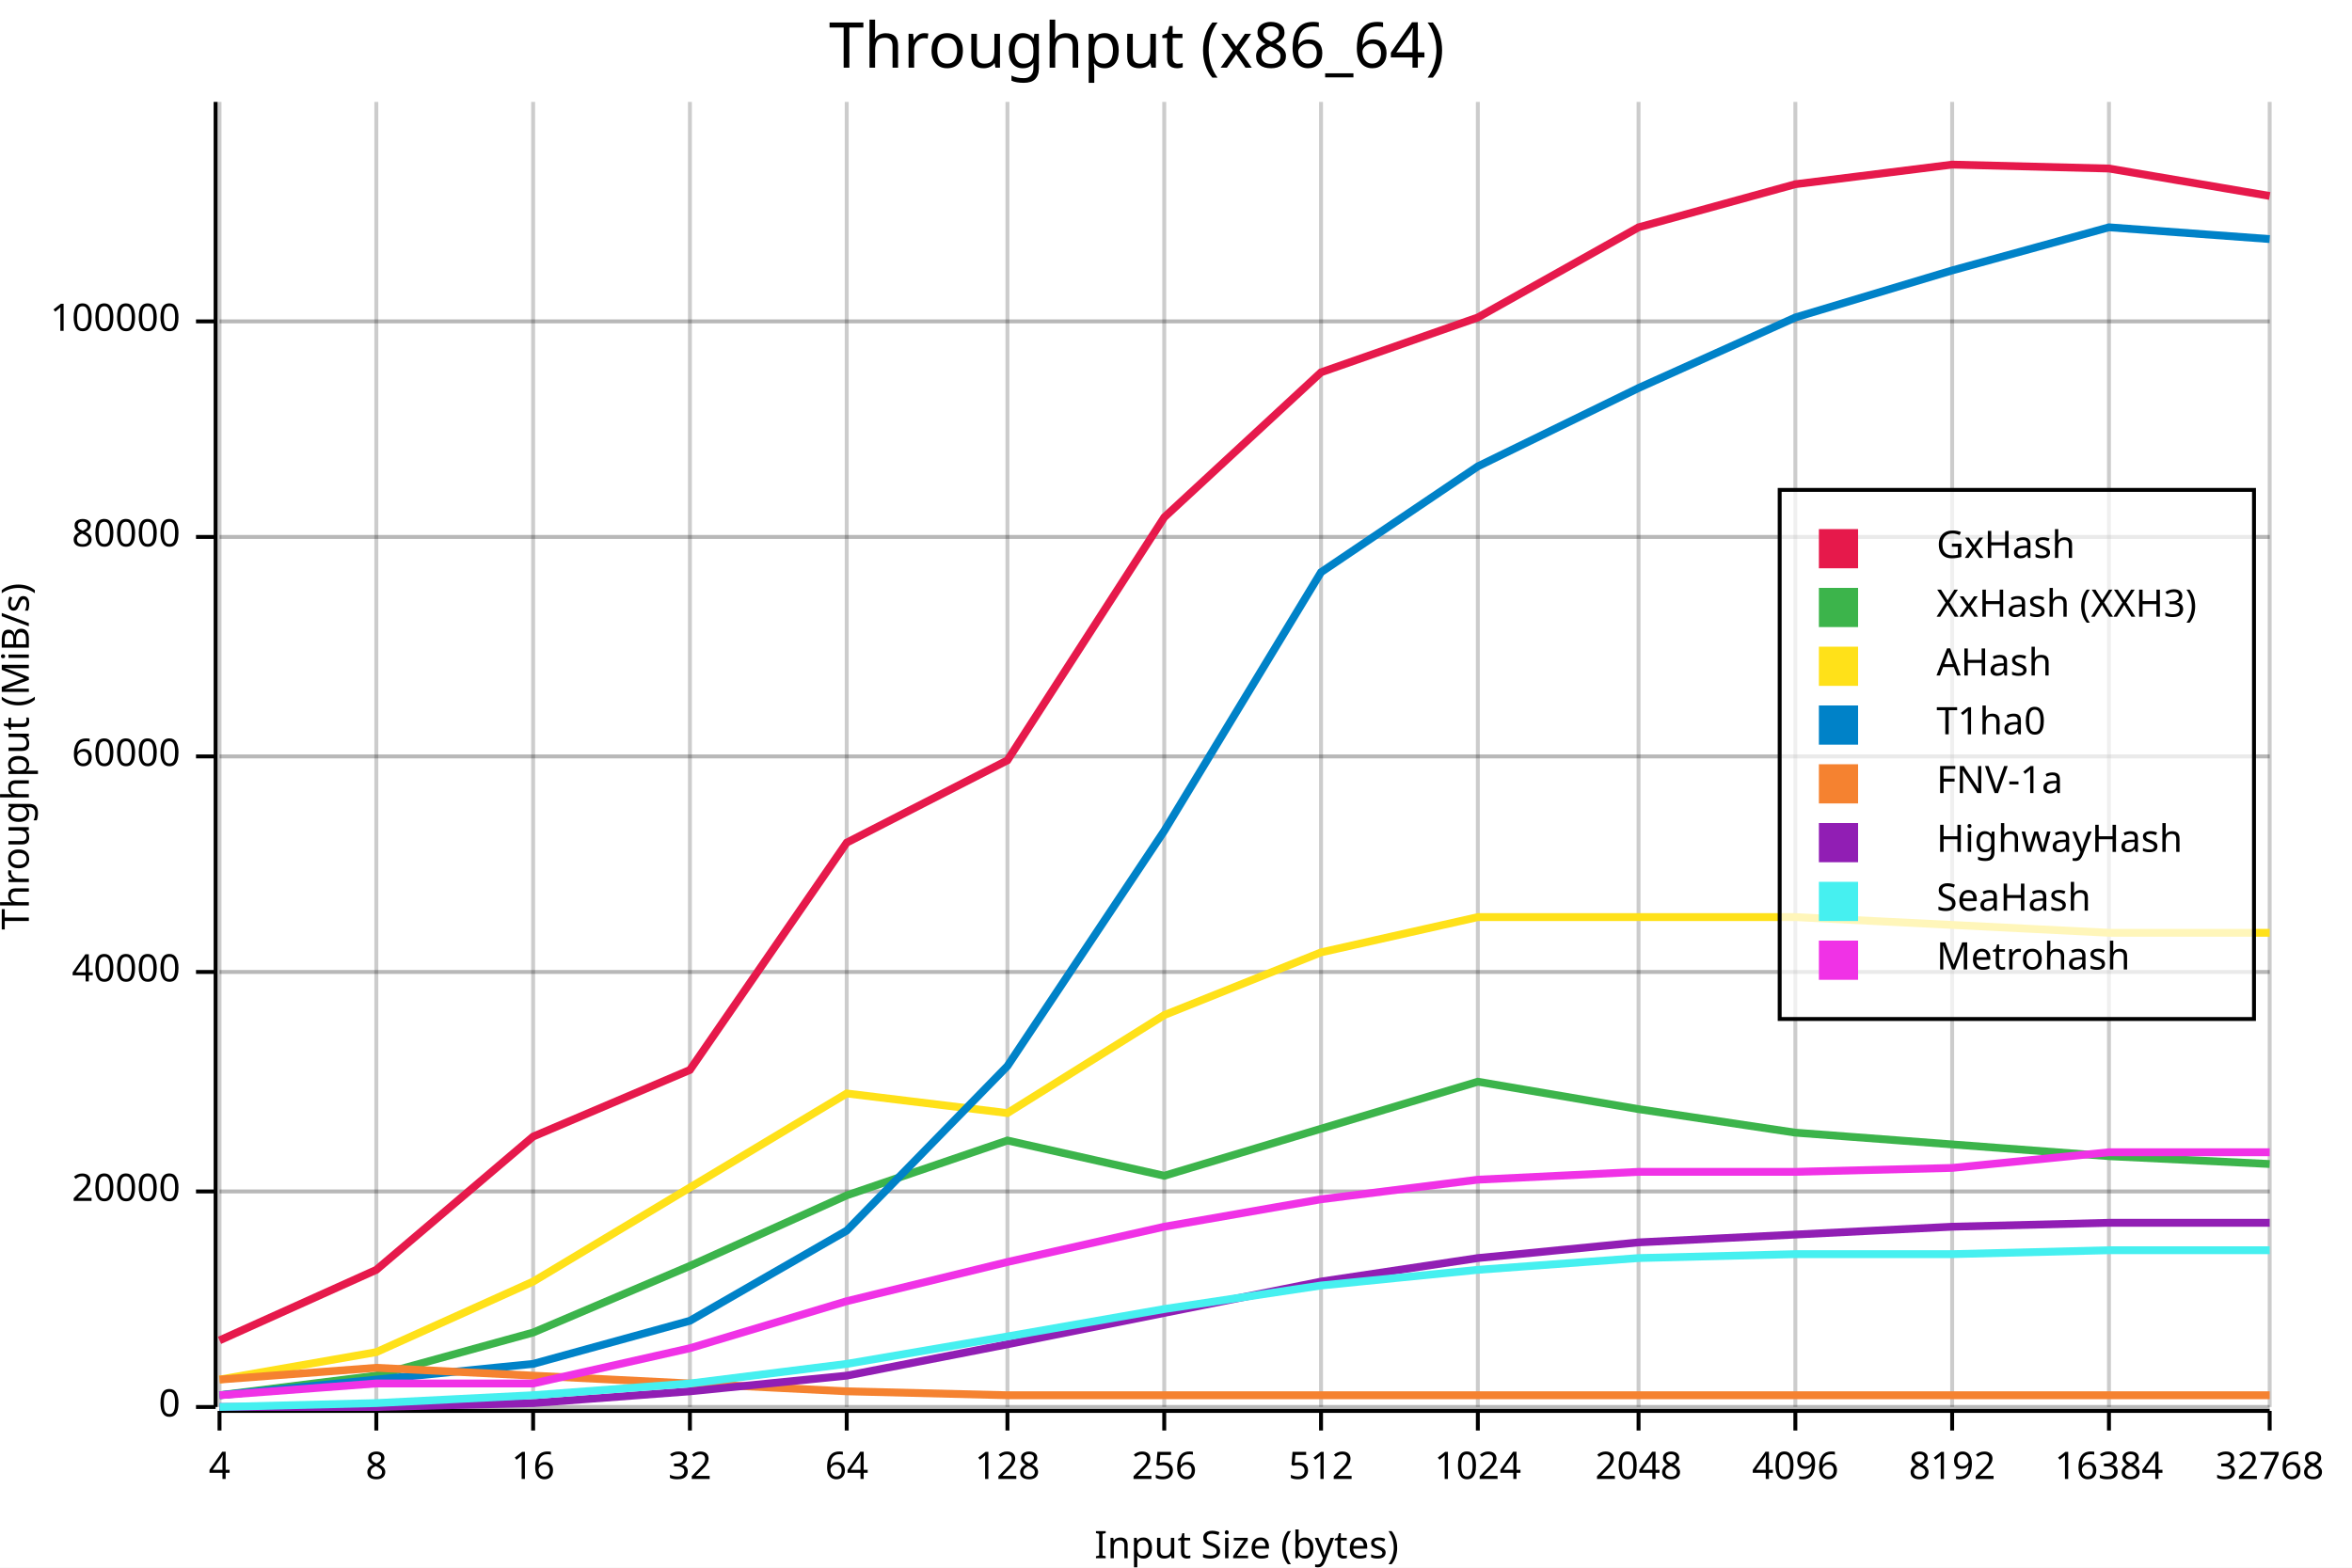
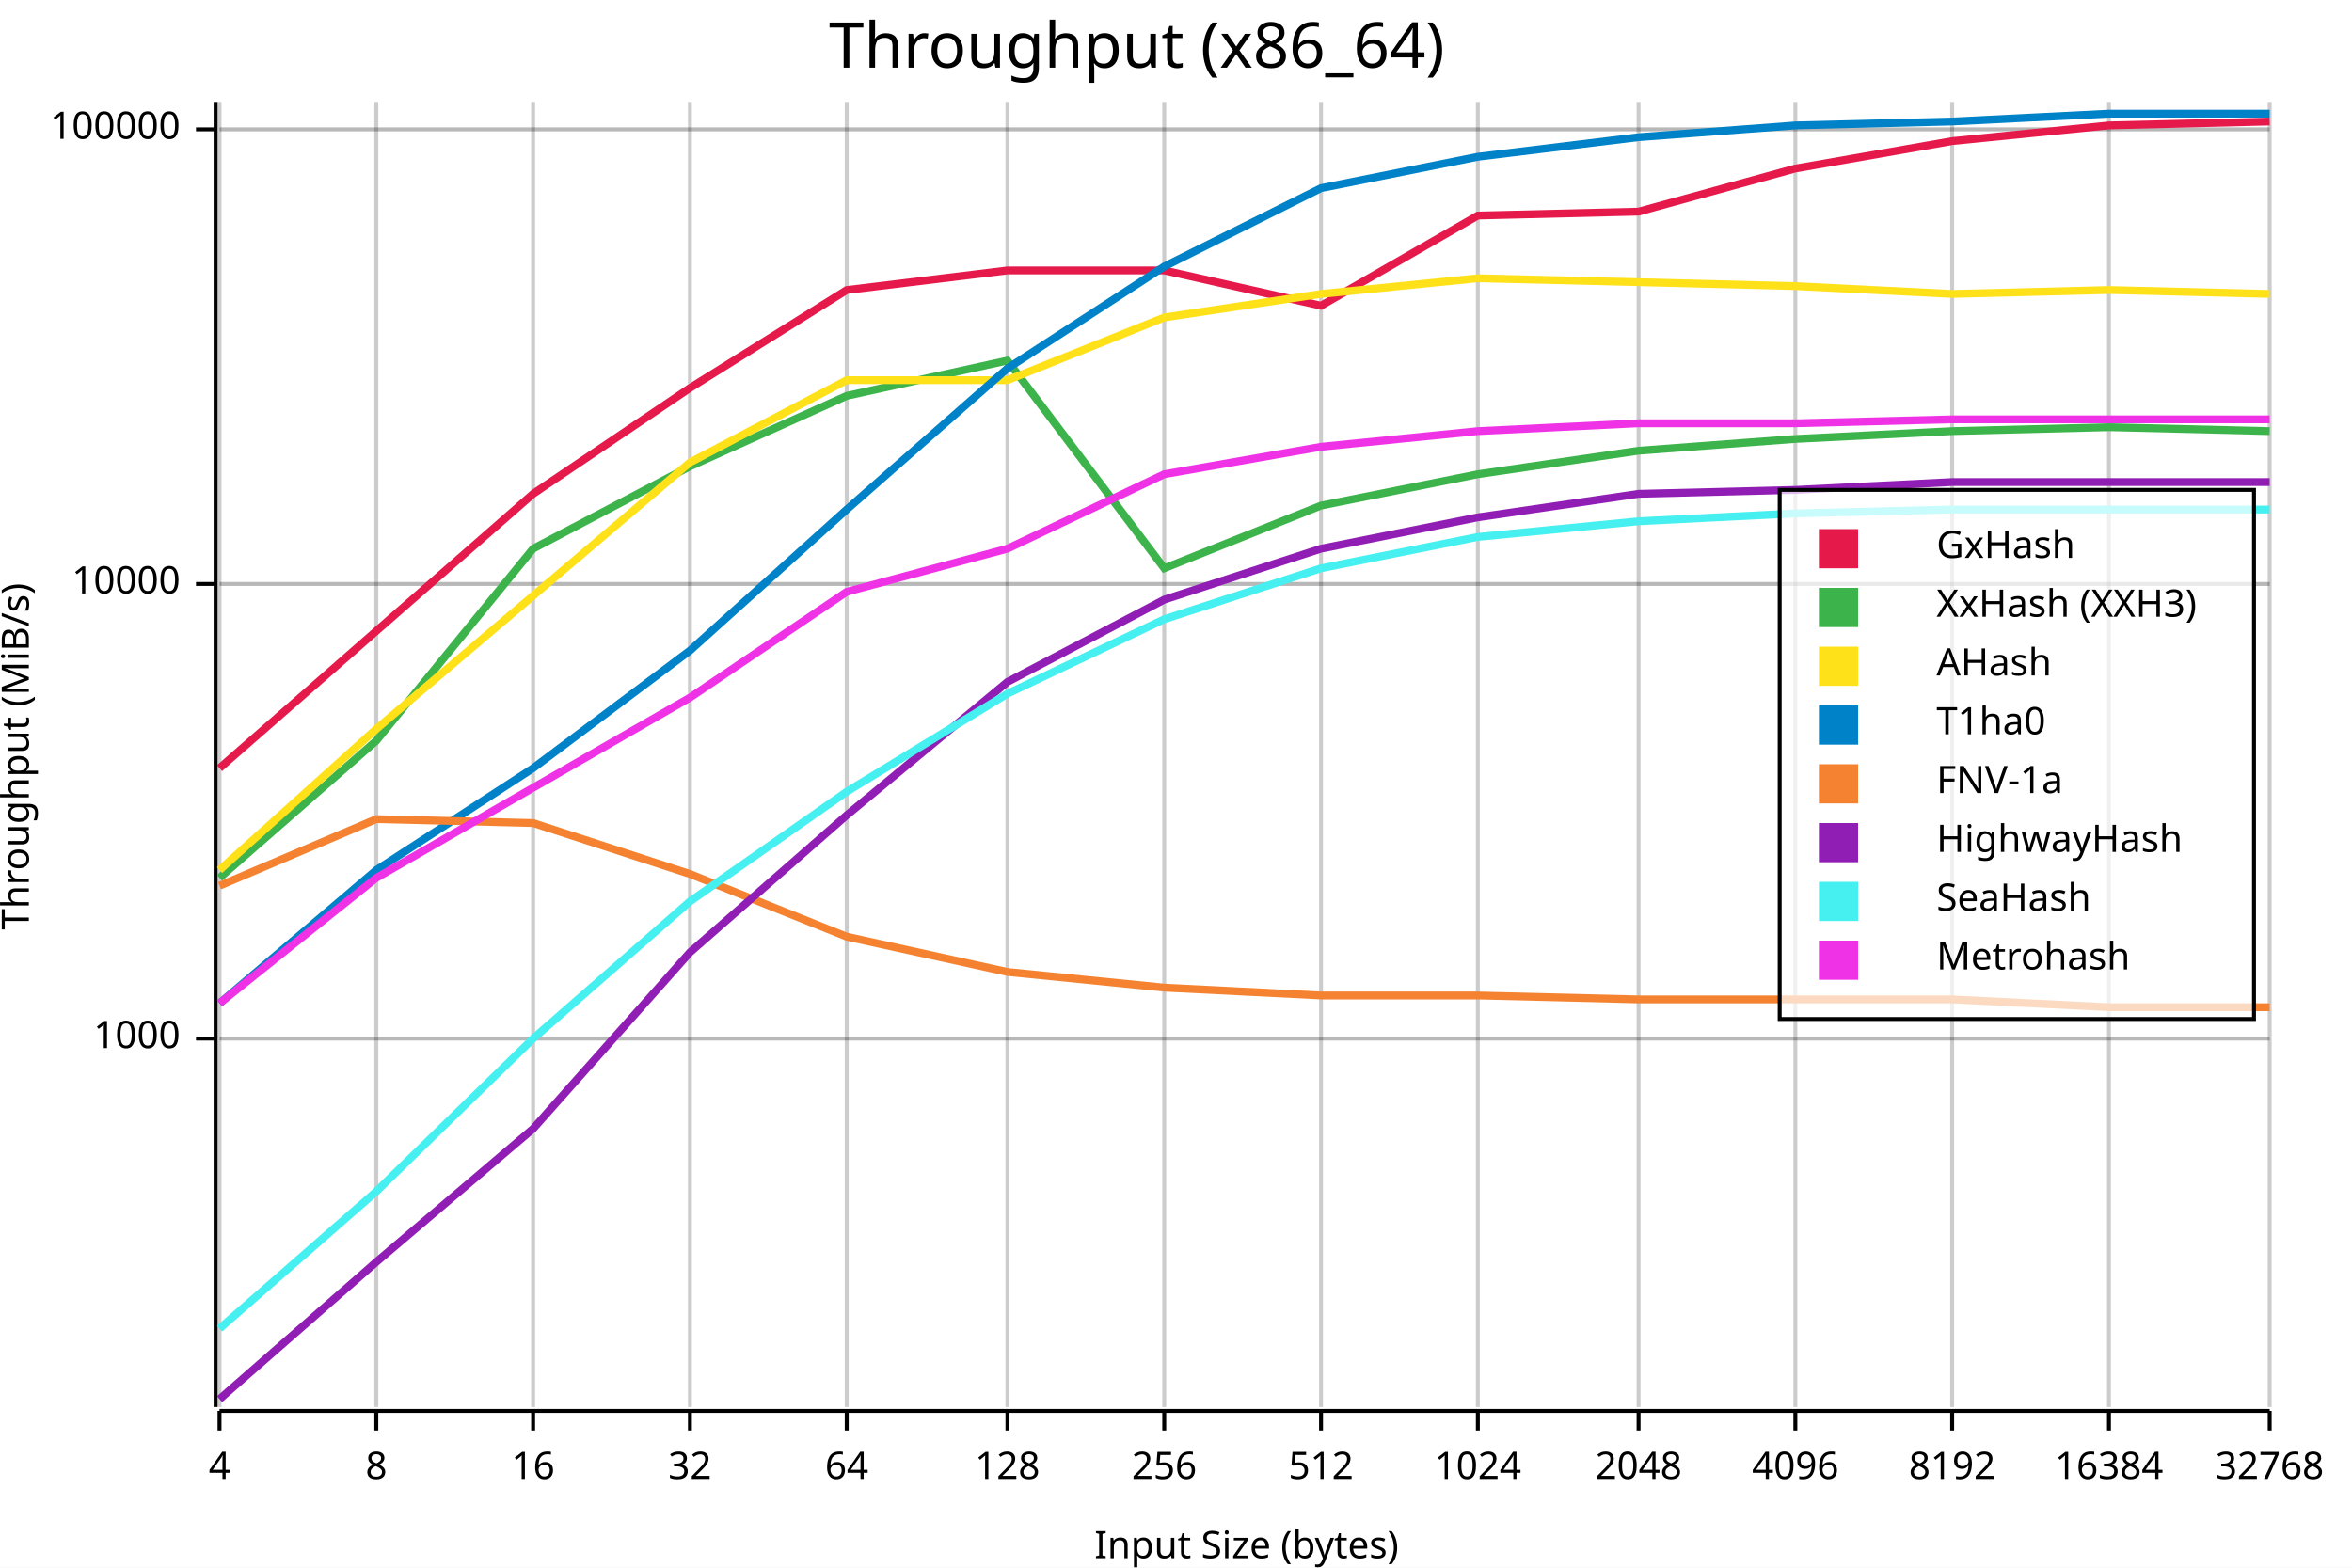
<svg xmlns="http://www.w3.org/2000/svg" width="600" height="400" viewBox="0 0 600 400">
  <rect x="0" y="0" width="600" height="400" opacity="1" fill="#FFFFFF" stroke="none" />
  <text x="290" y="5" dy="0.76em" text-anchor="middle" font-family="sans-serif" font-size="16.129" opacity="1" fill="#000000">
Throughput (x86_64)
</text>
-   <line opacity="0.1" stroke="#000000" stroke-width="1" x1="56" y1="359" x2="579" y2="359" />
-   <line opacity="0.1" stroke="#000000" stroke-width="1" x1="56" y1="304" x2="579" y2="304" />
-   <line opacity="0.1" stroke="#000000" stroke-width="1" x1="56" y1="248" x2="579" y2="248" />
-   <line opacity="0.1" stroke="#000000" stroke-width="1" x1="56" y1="193" x2="579" y2="193" />
-   <line opacity="0.1" stroke="#000000" stroke-width="1" x1="56" y1="137" x2="579" y2="137" />
-   <line opacity="0.1" stroke="#000000" stroke-width="1" x1="56" y1="82" x2="579" y2="82" />
+   <line opacity="0.1" stroke="#000000" stroke-width="1" x1="56" y1="265" x2="579" y2="265" />
+   <line opacity="0.1" stroke="#000000" stroke-width="1" x1="56" y1="149" x2="579" y2="149" />
+   <line opacity="0.1" stroke="#000000" stroke-width="1" x1="56" y1="33" x2="579" y2="33" />
  <text x="0" y="193" dy="0.76em" text-anchor="middle" font-family="sans-serif" font-size="9.677" opacity="1" fill="#000000" transform="rotate(270, 0, 193)">
Throughput (MiB/s)
</text>
  <text x="318" y="400" dy="-0.5ex" text-anchor="middle" font-family="sans-serif" font-size="9.677" opacity="1" fill="#000000">
Input Size (bytes)
</text>
  <line opacity="0.2" stroke="#000000" stroke-width="1" x1="56" y1="359" x2="56" y2="26" />
  <line opacity="0.2" stroke="#000000" stroke-width="1" x1="96" y1="359" x2="96" y2="26" />
  <line opacity="0.2" stroke="#000000" stroke-width="1" x1="136" y1="359" x2="136" y2="26" />
  <line opacity="0.2" stroke="#000000" stroke-width="1" x1="176" y1="359" x2="176" y2="26" />
  <line opacity="0.2" stroke="#000000" stroke-width="1" x1="216" y1="359" x2="216" y2="26" />
  <line opacity="0.2" stroke="#000000" stroke-width="1" x1="257" y1="359" x2="257" y2="26" />
  <line opacity="0.2" stroke="#000000" stroke-width="1" x1="297" y1="359" x2="297" y2="26" />
  <line opacity="0.2" stroke="#000000" stroke-width="1" x1="337" y1="359" x2="337" y2="26" />
  <line opacity="0.2" stroke="#000000" stroke-width="1" x1="377" y1="359" x2="377" y2="26" />
  <line opacity="0.2" stroke="#000000" stroke-width="1" x1="418" y1="359" x2="418" y2="26" />
  <line opacity="0.2" stroke="#000000" stroke-width="1" x1="458" y1="359" x2="458" y2="26" />
  <line opacity="0.2" stroke="#000000" stroke-width="1" x1="498" y1="359" x2="498" y2="26" />
  <line opacity="0.2" stroke="#000000" stroke-width="1" x1="538" y1="359" x2="538" y2="26" />
  <line opacity="0.2" stroke="#000000" stroke-width="1" x1="579" y1="359" x2="579" y2="26" />
-   <line opacity="0.2" stroke="#000000" stroke-width="1" x1="56" y1="359" x2="579" y2="359" />
-   <line opacity="0.2" stroke="#000000" stroke-width="1" x1="56" y1="304" x2="579" y2="304" />
-   <line opacity="0.2" stroke="#000000" stroke-width="1" x1="56" y1="248" x2="579" y2="248" />
-   <line opacity="0.2" stroke="#000000" stroke-width="1" x1="56" y1="193" x2="579" y2="193" />
-   <line opacity="0.2" stroke="#000000" stroke-width="1" x1="56" y1="137" x2="579" y2="137" />
-   <line opacity="0.2" stroke="#000000" stroke-width="1" x1="56" y1="82" x2="579" y2="82" />
+   <line opacity="0.2" stroke="#000000" stroke-width="1" x1="56" y1="265" x2="579" y2="265" />
+   <line opacity="0.2" stroke="#000000" stroke-width="1" x1="56" y1="149" x2="579" y2="149" />
+   <line opacity="0.2" stroke="#000000" stroke-width="1" x1="56" y1="33" x2="579" y2="33" />
  <polyline fill="none" opacity="1" stroke="#000000" stroke-width="1" points="55,26 55,359 " />
-   <text x="46" y="359" dy="0.5ex" text-anchor="end" font-family="sans-serif" font-size="9.677" opacity="1" fill="#000000">
- 0
+   <text x="46" y="265" dy="0.5ex" text-anchor="end" font-family="sans-serif" font-size="9.677" opacity="1" fill="#000000">
+ 1000
</text>
-   <polyline fill="none" opacity="1" stroke="#000000" stroke-width="1" points="50,359 55,359 " />
-   <text x="46" y="304" dy="0.5ex" text-anchor="end" font-family="sans-serif" font-size="9.677" opacity="1" fill="#000000">
- 20000
+   <polyline fill="none" opacity="1" stroke="#000000" stroke-width="1" points="50,265 55,265 " />
+   <text x="46" y="149" dy="0.5ex" text-anchor="end" font-family="sans-serif" font-size="9.677" opacity="1" fill="#000000">
+ 10000
</text>
-   <polyline fill="none" opacity="1" stroke="#000000" stroke-width="1" points="50,304 55,304 " />
-   <text x="46" y="248" dy="0.5ex" text-anchor="end" font-family="sans-serif" font-size="9.677" opacity="1" fill="#000000">
- 40000
- </text>
-   <polyline fill="none" opacity="1" stroke="#000000" stroke-width="1" points="50,248 55,248 " />
-   <text x="46" y="193" dy="0.5ex" text-anchor="end" font-family="sans-serif" font-size="9.677" opacity="1" fill="#000000">
- 60000
- </text>
-   <polyline fill="none" opacity="1" stroke="#000000" stroke-width="1" points="50,193 55,193 " />
-   <text x="46" y="137" dy="0.5ex" text-anchor="end" font-family="sans-serif" font-size="9.677" opacity="1" fill="#000000">
- 80000
- </text>
-   <polyline fill="none" opacity="1" stroke="#000000" stroke-width="1" points="50,137 55,137 " />
-   <text x="46" y="82" dy="0.5ex" text-anchor="end" font-family="sans-serif" font-size="9.677" opacity="1" fill="#000000">
+   <polyline fill="none" opacity="1" stroke="#000000" stroke-width="1" points="50,149 55,149 " />
+   <text x="46" y="33" dy="0.5ex" text-anchor="end" font-family="sans-serif" font-size="9.677" opacity="1" fill="#000000">
100000
</text>
-   <polyline fill="none" opacity="1" stroke="#000000" stroke-width="1" points="50,82 55,82 " />
+   <polyline fill="none" opacity="1" stroke="#000000" stroke-width="1" points="50,33 55,33 " />
  <polyline fill="none" opacity="1" stroke="#000000" stroke-width="1" points="56,360 579,360 " />
  <text x="56" y="370" dy="0.76em" text-anchor="middle" font-family="sans-serif" font-size="9.677" opacity="1" fill="#000000">
4
</text>
  <polyline fill="none" opacity="1" stroke="#000000" stroke-width="1" points="56,360 56,365 " />
  <text x="96" y="370" dy="0.76em" text-anchor="middle" font-family="sans-serif" font-size="9.677" opacity="1" fill="#000000">
8
</text>
  <polyline fill="none" opacity="1" stroke="#000000" stroke-width="1" points="96,360 96,365 " />
  <text x="136" y="370" dy="0.76em" text-anchor="middle" font-family="sans-serif" font-size="9.677" opacity="1" fill="#000000">
16
</text>
  <polyline fill="none" opacity="1" stroke="#000000" stroke-width="1" points="136,360 136,365 " />
  <text x="176" y="370" dy="0.76em" text-anchor="middle" font-family="sans-serif" font-size="9.677" opacity="1" fill="#000000">
32
</text>
  <polyline fill="none" opacity="1" stroke="#000000" stroke-width="1" points="176,360 176,365 " />
  <text x="216" y="370" dy="0.76em" text-anchor="middle" font-family="sans-serif" font-size="9.677" opacity="1" fill="#000000">
64
</text>
  <polyline fill="none" opacity="1" stroke="#000000" stroke-width="1" points="216,360 216,365 " />
  <text x="257" y="370" dy="0.76em" text-anchor="middle" font-family="sans-serif" font-size="9.677" opacity="1" fill="#000000">
128
</text>
  <polyline fill="none" opacity="1" stroke="#000000" stroke-width="1" points="257,360 257,365 " />
  <text x="297" y="370" dy="0.76em" text-anchor="middle" font-family="sans-serif" font-size="9.677" opacity="1" fill="#000000">
256
</text>
  <polyline fill="none" opacity="1" stroke="#000000" stroke-width="1" points="297,360 297,365 " />
  <text x="337" y="370" dy="0.76em" text-anchor="middle" font-family="sans-serif" font-size="9.677" opacity="1" fill="#000000">
512
</text>
  <polyline fill="none" opacity="1" stroke="#000000" stroke-width="1" points="337,360 337,365 " />
  <text x="377" y="370" dy="0.76em" text-anchor="middle" font-family="sans-serif" font-size="9.677" opacity="1" fill="#000000">
1024
</text>
  <polyline fill="none" opacity="1" stroke="#000000" stroke-width="1" points="377,360 377,365 " />
  <text x="418" y="370" dy="0.76em" text-anchor="middle" font-family="sans-serif" font-size="9.677" opacity="1" fill="#000000">
2048
</text>
  <polyline fill="none" opacity="1" stroke="#000000" stroke-width="1" points="418,360 418,365 " />
  <text x="458" y="370" dy="0.76em" text-anchor="middle" font-family="sans-serif" font-size="9.677" opacity="1" fill="#000000">
4096
</text>
  <polyline fill="none" opacity="1" stroke="#000000" stroke-width="1" points="458,360 458,365 " />
  <text x="498" y="370" dy="0.76em" text-anchor="middle" font-family="sans-serif" font-size="9.677" opacity="1" fill="#000000">
8192
</text>
  <polyline fill="none" opacity="1" stroke="#000000" stroke-width="1" points="498,360 498,365 " />
  <text x="538" y="370" dy="0.76em" text-anchor="middle" font-family="sans-serif" font-size="9.677" opacity="1" fill="#000000">
16384
</text>
  <polyline fill="none" opacity="1" stroke="#000000" stroke-width="1" points="538,360 538,365 " />
  <text x="579" y="370" dy="0.76em" text-anchor="middle" font-family="sans-serif" font-size="9.677" opacity="1" fill="#000000">
32768
</text>
  <polyline fill="none" opacity="1" stroke="#000000" stroke-width="1" points="579,360 579,365 " />
-   <polyline fill="none" opacity="1" stroke="#E6194B" stroke-width="2" points="56,342 96,324 136,290 176,273 216,215 257,194 297,132 337,95 377,81 418,58 458,47 498,42 538,43 579,50 " />
-   <polyline fill="none" opacity="1" stroke="#3CB44B" stroke-width="2" points="56,356 96,351 136,340 176,323 216,305 257,291 297,300 337,288 377,276 418,283 458,289 498,292 538,295 579,297 " />
-   <polyline fill="none" opacity="1" stroke="#FFE119" stroke-width="2" points="56,352 96,345 136,327 176,303 216,279 257,284 297,259 337,243 377,234 418,234 458,234 498,236 538,238 579,238 " />
-   <polyline fill="none" opacity="1" stroke="#0082C8" stroke-width="2" points="56,356 96,352 136,348 176,337 216,314 257,272 297,212 337,146 377,119 418,99 458,81 498,69 538,58 579,61 " />
-   <polyline fill="none" opacity="1" stroke="#F58230" stroke-width="2" points="56,352 96,349 136,351 176,353 216,355 257,356 297,356 337,356 377,356 418,356 458,356 498,356 538,356 579,356 " />
-   <polyline fill="none" opacity="1" stroke="#911EB4" stroke-width="2" points="56,359 96,359 136,358 176,355 216,351 257,343 297,335 337,327 377,321 418,317 458,315 498,313 538,312 579,312 " />
-   <polyline fill="none" opacity="1" stroke="#46F0F0" stroke-width="2" points="56,359 96,358 136,356 176,353 216,348 257,341 297,334 337,328 377,324 418,321 458,320 498,320 538,319 579,319 " />
-   <polyline fill="none" opacity="1" stroke="#F032E6" stroke-width="2" points="56,356 96,353 136,353 176,344 216,332 257,322 297,313 337,306 377,301 418,299 458,299 498,298 538,294 579,294 " />
+   <polyline fill="none" opacity="1" stroke="#E6194B" stroke-width="2" points="56,196 96,161 136,126 176,99 216,74 257,69 297,69 337,78 377,55 418,54 458,43 498,36 538,32 579,31 " />
+   <polyline fill="none" opacity="1" stroke="#3CB44B" stroke-width="2" points="56,224 96,189 136,140 176,119 216,101 257,92 297,145 337,129 377,121 418,115 458,112 498,110 538,109 579,110 " />
+   <polyline fill="none" opacity="1" stroke="#FFE119" stroke-width="2" points="56,222 96,186 136,152 176,118 216,97 257,97 297,81 337,75 377,71 418,72 458,73 498,75 538,74 579,75 " />
+   <polyline fill="none" opacity="1" stroke="#0082C8" stroke-width="2" points="56,256 96,222 136,196 176,166 216,130 257,94 297,68 337,48 377,40 418,35 458,32 498,31 538,29 579,29 " />
+   <polyline fill="none" opacity="1" stroke="#F58230" stroke-width="2" points="56,226 96,209 136,210 176,223 216,239 257,248 297,252 337,254 377,254 418,255 458,255 498,255 538,257 579,257 " />
+   <polyline fill="none" opacity="1" stroke="#911EB4" stroke-width="2" points="56,357 96,322 136,288 176,243 216,208 257,174 297,153 337,140 377,132 418,126 458,125 498,123 538,123 579,123 " />
+   <polyline fill="none" opacity="1" stroke="#46F0F0" stroke-width="2" points="56,339 96,304 136,265 176,230 216,202 257,177 297,158 337,145 377,137 418,133 458,131 498,130 538,130 579,130 " />
+   <polyline fill="none" opacity="1" stroke="#F032E6" stroke-width="2" points="56,256 96,224 136,201 176,178 216,151 257,140 297,121 337,114 377,110 418,108 458,108 498,107 538,107 579,107 " />
  <rect x="454" y="125" width="121" height="135" opacity="0.7" fill="#FFFFFF" stroke="none" />
  <rect x="454" y="125" width="121" height="135" opacity="1" fill="none" stroke="#000000" />
  <text x="494" y="135" dy="0.76em" text-anchor="start" font-family="sans-serif" font-size="9.677" opacity="1" fill="#000000">
GxHash
</text>
  <text x="494" y="150" dy="0.76em" text-anchor="start" font-family="sans-serif" font-size="9.677" opacity="1" fill="#000000">
XxHash (XXH3)
</text>
  <text x="494" y="165" dy="0.76em" text-anchor="start" font-family="sans-serif" font-size="9.677" opacity="1" fill="#000000">
AHash
</text>
  <text x="494" y="180" dy="0.76em" text-anchor="start" font-family="sans-serif" font-size="9.677" opacity="1" fill="#000000">
T1ha0
</text>
  <text x="494" y="195" dy="0.76em" text-anchor="start" font-family="sans-serif" font-size="9.677" opacity="1" fill="#000000">
FNV-1a
</text>
  <text x="494" y="210" dy="0.76em" text-anchor="start" font-family="sans-serif" font-size="9.677" opacity="1" fill="#000000">
HighwayHash
</text>
  <text x="494" y="225" dy="0.76em" text-anchor="start" font-family="sans-serif" font-size="9.677" opacity="1" fill="#000000">
SeaHash
</text>
  <text x="494" y="240" dy="0.76em" text-anchor="start" font-family="sans-serif" font-size="9.677" opacity="1" fill="#000000">
Metrohash
</text>
  <rect x="464" y="135" width="10" height="10" opacity="1" fill="#E6194B" stroke="none" />
  <rect x="464" y="150" width="10" height="10" opacity="1" fill="#3CB44B" stroke="none" />
  <rect x="464" y="165" width="10" height="10" opacity="1" fill="#FFE119" stroke="none" />
  <rect x="464" y="180" width="10" height="10" opacity="1" fill="#0082C8" stroke="none" />
  <rect x="464" y="195" width="10" height="10" opacity="1" fill="#F58230" stroke="none" />
  <rect x="464" y="210" width="10" height="10" opacity="1" fill="#911EB4" stroke="none" />
  <rect x="464" y="225" width="10" height="10" opacity="1" fill="#46F0F0" stroke="none" />
  <rect x="464" y="240" width="10" height="10" opacity="1" fill="#F032E6" stroke="none" />
</svg>
